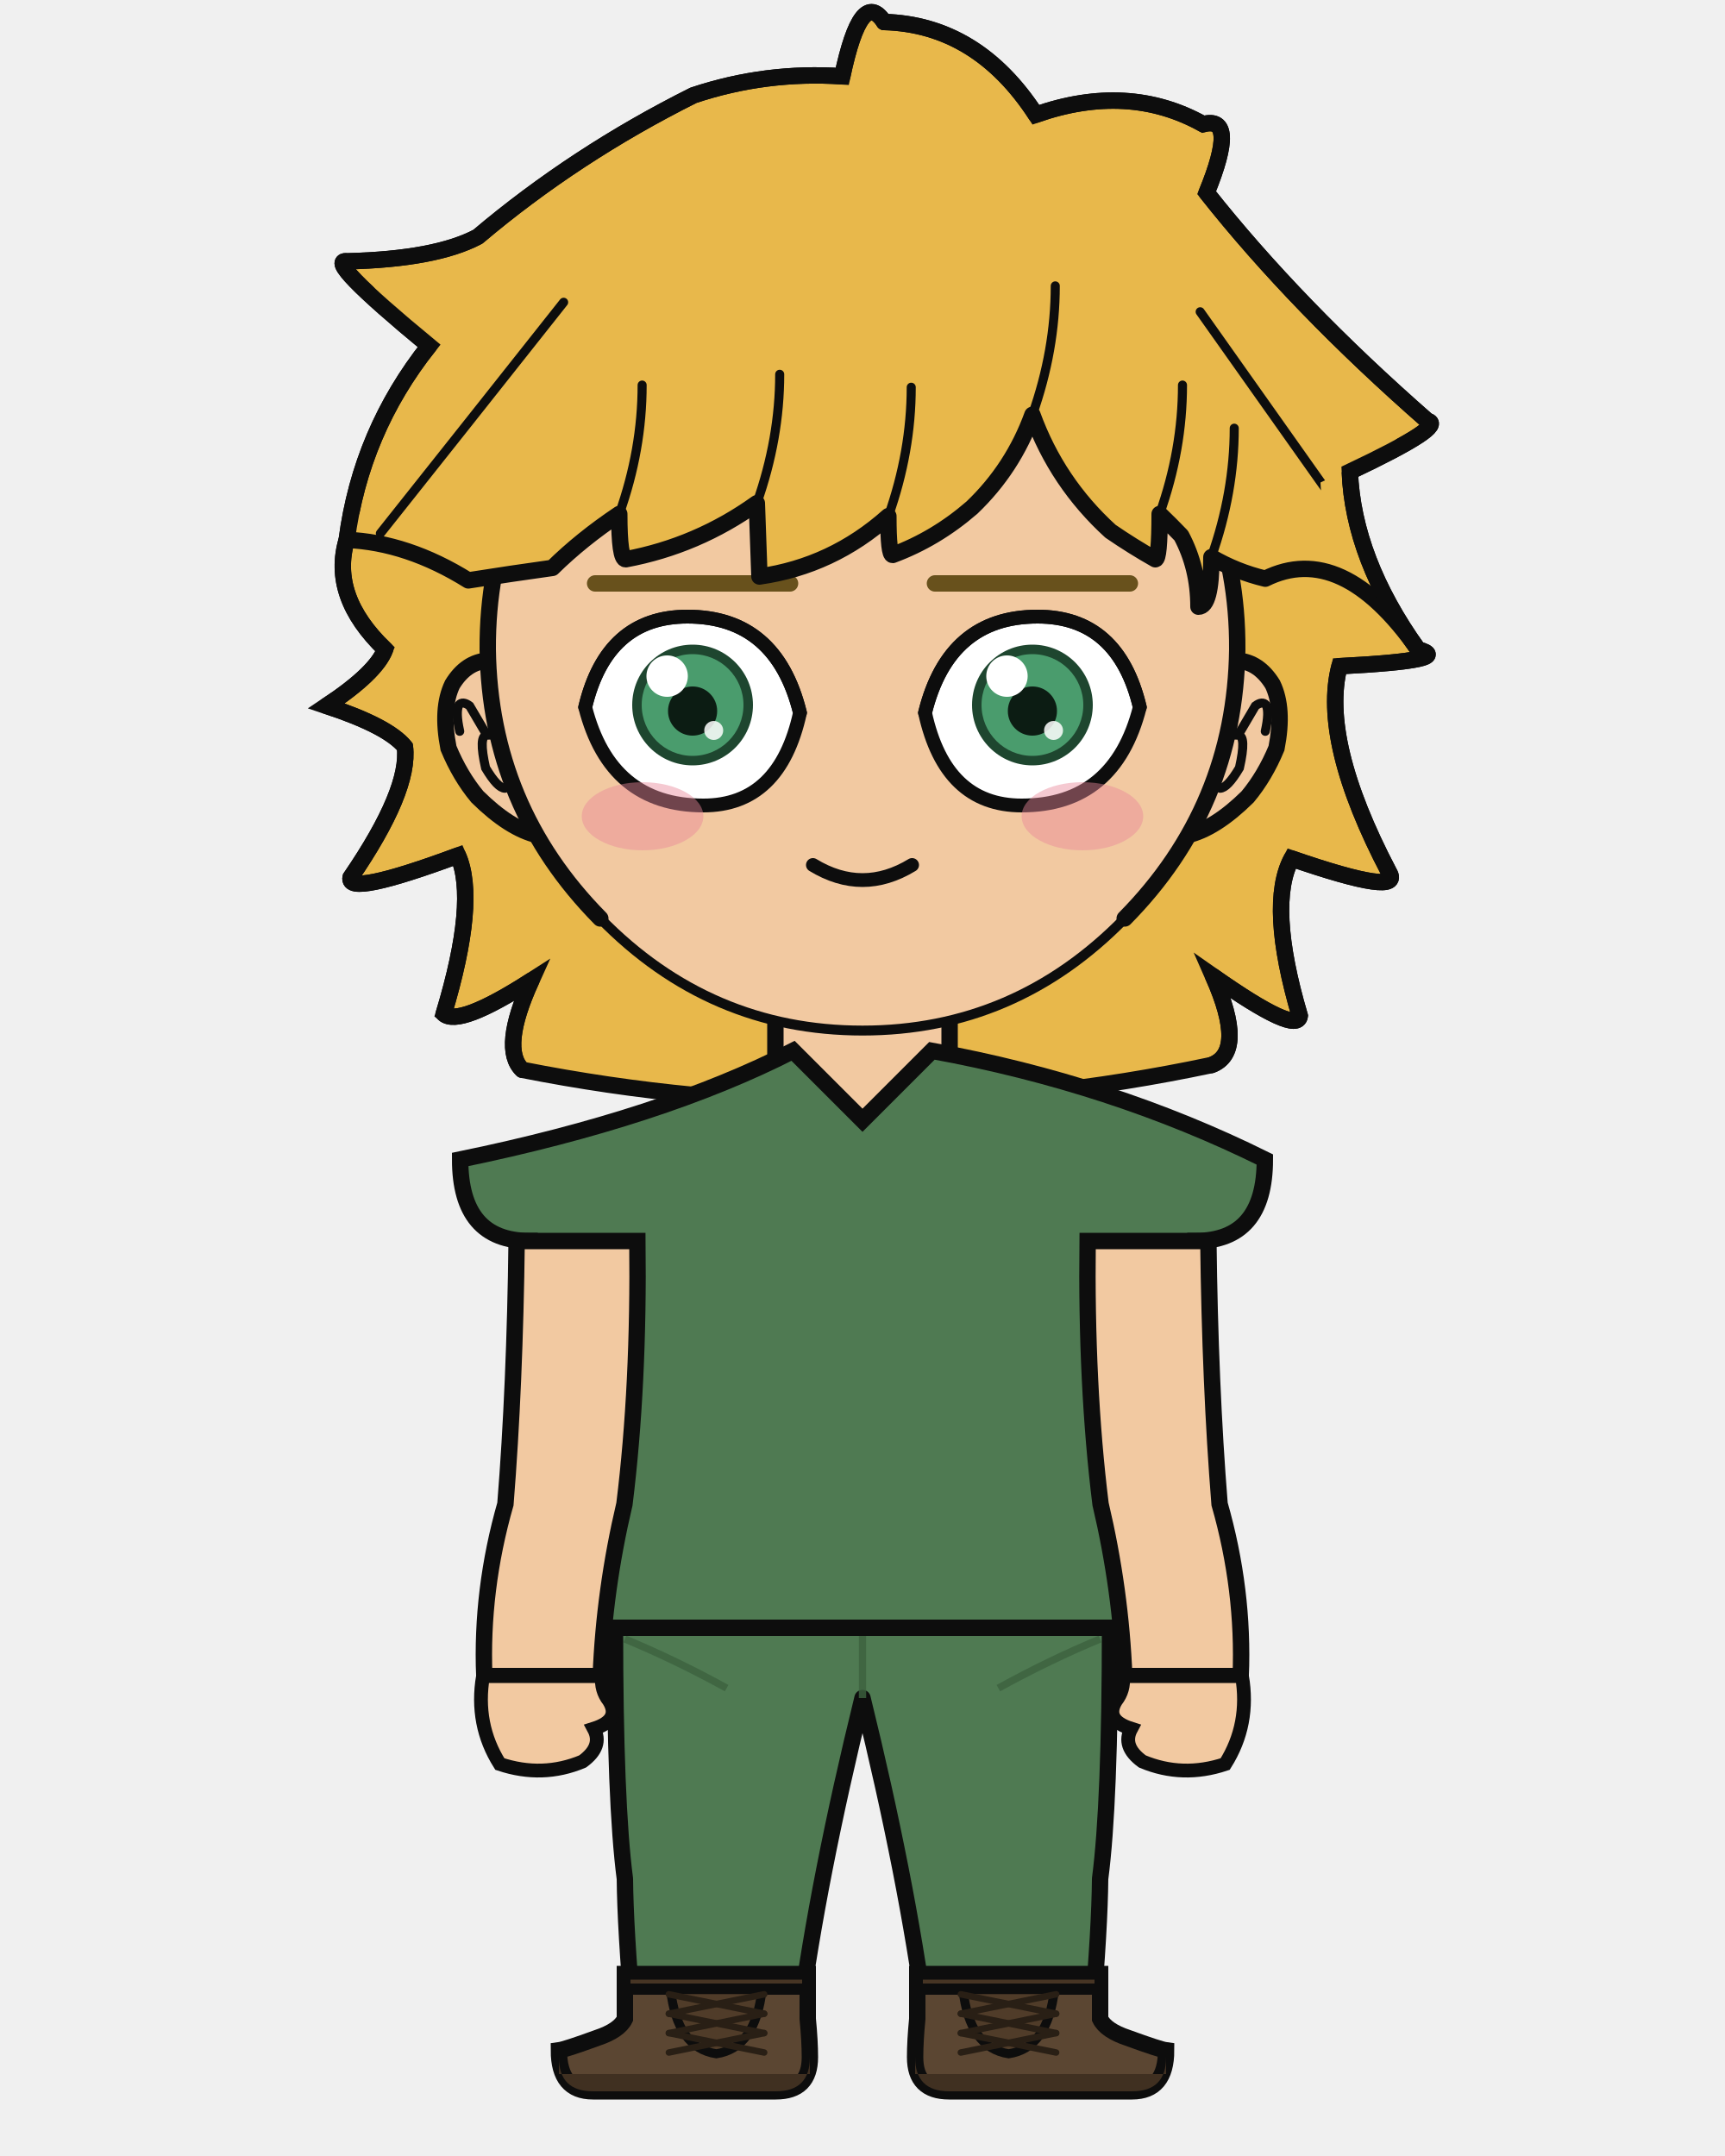
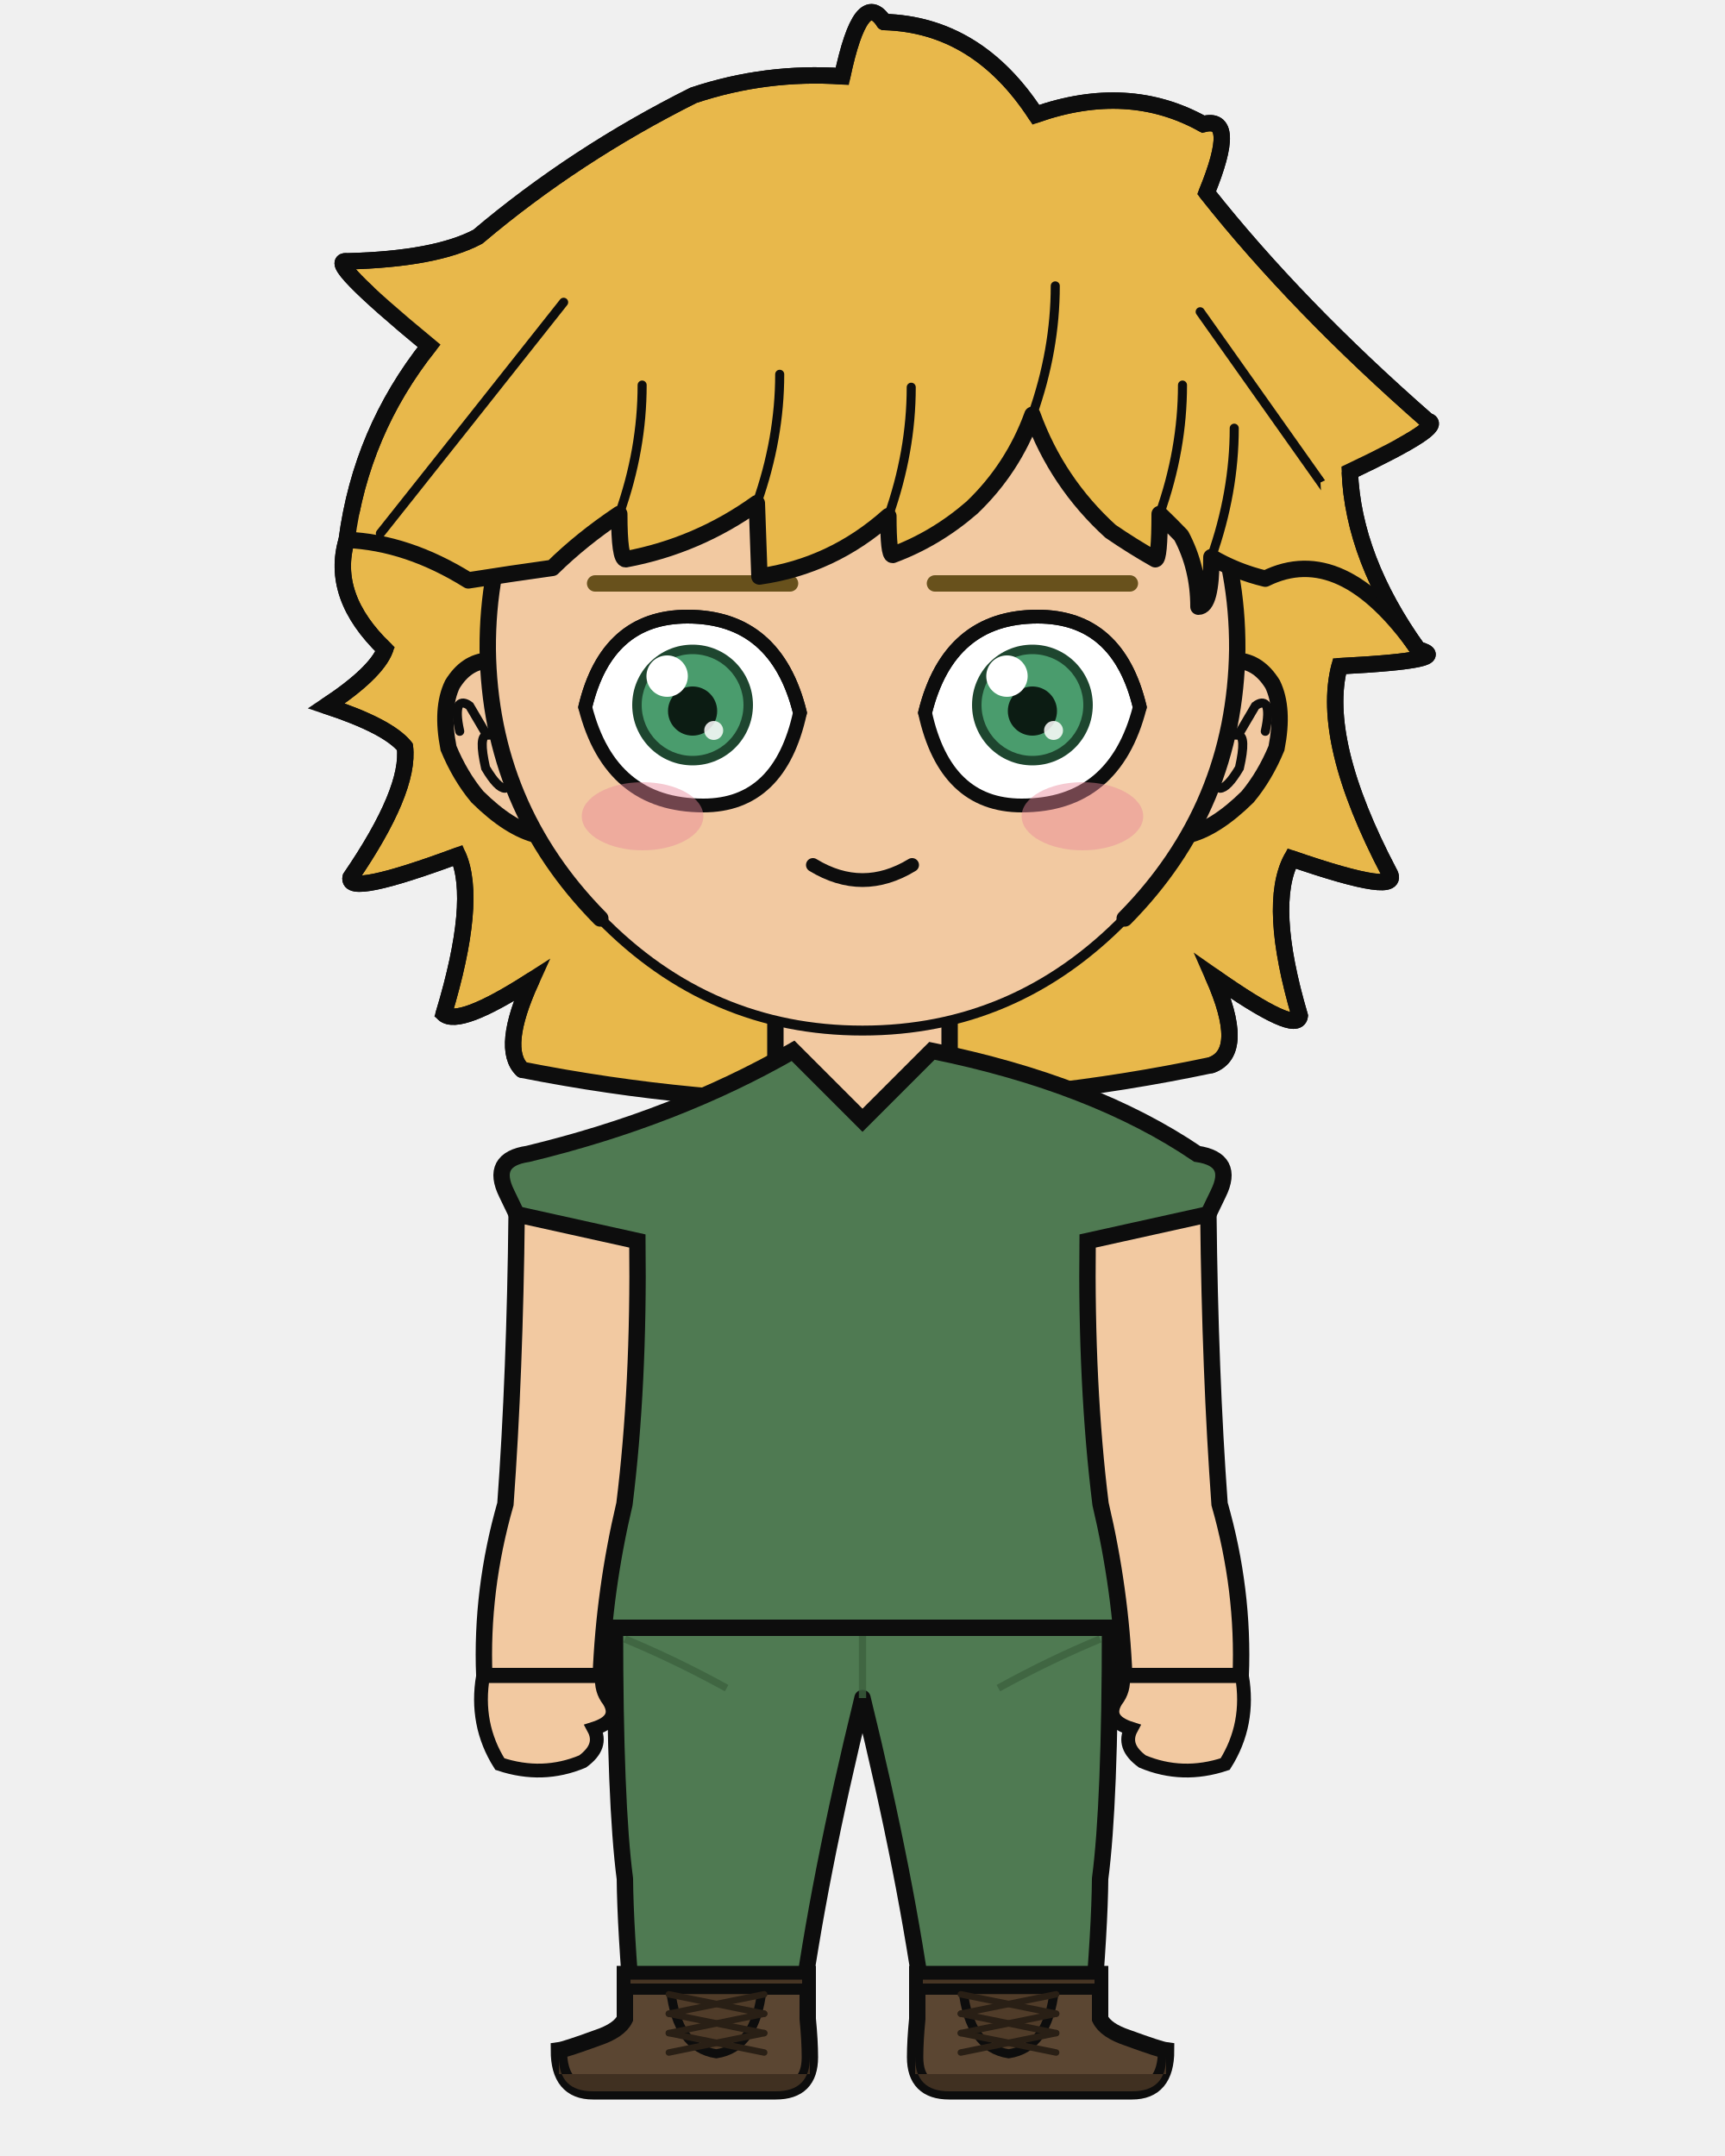
<svg xmlns="http://www.w3.org/2000/svg" width="400" height="500" viewBox="0 0 400 500">
  <defs>
    <clipPath id="hair-front">
      <path d="M 80.4 125.2 Q 94.5 125.8 108.6 134.6 Q 118.7 133.0 128.1 131.7 Q 134.8 125.1 143.6 119.2 Q 143.6 129.7 145.1 129.7 Q 161.7 126.6 175.5 116.7 Q 175.8 125.2 176.1 133.7 Q 193.0 131.3 206.0 119.7 Q 206.0 128.7 207.0 128.7 Q 217.0 125.0 225.4 117.7 Q 234.9 108.6 239.4 96.2 Q 245.1 111.9 257.5 123.2 Q 262.6 126.7 267.9 129.7 Q 268.9 129.7 268.9 119.2 Q 271.5 121.7 273.9 124.2 Q 277.9 131.7 277.9 140.7 Q 280.9 140.7 280.9 129.2 Q 286.7 132.6 293.4 134.2 Q 311.1 125.4 328.8 150.6 Q 307.0 130.8 306.2 111.9 Q 327.5 101.8 323.2 100.8 Q 294.6 75.8 275.0 51.1 Q 282.0 34.0 274.3 36.1 Q 257.9 27.0 237.8 34.0 Q 225.0 14.4 204.7 13.9 Q 199.7 6.2 195.6 25.6 Q 179.0 24.6 163.1 29.8 Q 137.4 42.7 116.1 60.6 Q 106.9 65.6 87.7 66.0 Q 82.4 65.4 105.5 84.4 Q 90.7 103.1 80.4 125.2 Z" />
    </clipPath>
  </defs>
  <path d="M 121.1 248.1 Q 116.0 243.2 123.2 227.4 Q 106.4 238.2 102.9 235.1 Q 110.8 208.9 106.2 198.4 Q 80.3 208.0 81.3 203.5 Q 95.1 183.3 93.9 173.2 Q 90.0 168.4 75.7 163.7 Q 87.2 156.1 89.3 150.6 Q 76.5 138.3 80.4 125.2 Q 83.7 100.1 99.5 80.2 Q 74.9 59.9 80.5 60.6 Q 101.0 60.1 110.8 54.9 Q 133.4 35.8 160.8 22.1 Q 177.6 16.5 195.3 17.7 Q 199.7 -3.0 205.0 5.1 Q 226.6 5.7 240.2 26.6 Q 261.6 19.1 279.0 28.8 Q 287.2 26.6 279.8 44.7 Q 300.6 71.0 331.0 97.6 Q 335.6 98.7 313.0 109.4 Q 313.8 129.6 328.8 150.6 Q 337.8 153.1 310.6 154.5 Q 306.1 171.8 322.1 202.3 Q 325.6 208.1 299.5 199.1 Q 293.8 209.8 301.4 235.6 Q 300.8 240.1 281.3 226.4 Q 289.1 244.0 280.9 247.0 Q 201.0 263.9 121.1 248.1 Z" fill="#e8b84b" />
  <path d="M 121.1 248.1 Q 116.0 243.2 123.2 227.4 Q 106.4 238.2 102.9 235.1 Q 110.8 208.9 106.2 198.4 Q 80.3 208.0 81.3 203.5 Q 95.1 183.3 93.9 173.2 Q 90.0 168.4 75.7 163.7 Q 87.2 156.1 89.3 150.6 Q 76.5 138.3 80.4 125.2 Q 83.7 100.1 99.5 80.2 Q 74.9 59.9 80.5 60.6 Q 101.0 60.1 110.8 54.9 Q 133.4 35.8 160.8 22.1 Q 177.6 16.5 195.3 17.7 Q 199.7 -3.0 205.0 5.1 Q 226.6 5.7 240.2 26.6 Q 261.6 19.1 279.0 28.8 Q 287.2 26.6 279.8 44.7 Q 300.6 71.0 331.0 97.6 Q 335.6 98.7 313.0 109.4 Q 313.8 129.6 328.8 150.6 Q 337.8 153.1 310.6 154.5 Q 306.1 171.8 322.1 202.3 Q 325.6 208.1 299.5 199.1 Q 293.8 209.8 301.4 235.6 Q 300.8 240.1 281.3 226.4 Q 289.1 244.0 280.9 247.0 Q 201.0 263.9 121.1 248.1 Z" fill="none" stroke="#0d0d0d" stroke-width="3.8" stroke-linecap="round" stroke-linejoin="round" />
  <rect x="179.8" y="225.4" width="40.3" height="40.5" rx="14.1" fill="#f2c9a1" />
  <line x1="179.8" y1="225.4" x2="179.8" y2="265.9" stroke="#0d0d0d" stroke-width="3.8" />
  <line x1="220.2" y1="225.4" x2="220.2" y2="265.9" stroke="#0d0d0d" stroke-width="3.8" />
  <path d="M 142.6 377.5 L 257.4 377.5 Q 257.4 418.2 255.1 435.7 Q 255.0 447.1 253.2 468.2 L 214.6 468.2 Q 210.3 435.7 200.0 393.8 Q 189.7 435.7 185.4 468.2 L 146.8 468.2 Q 145.0 447.1 144.9 435.7 Q 142.6 418.2 142.6 377.5 Z" fill="#4f7a52" stroke="#0d0d0d" stroke-width="3.8" stroke-linejoin="round" />
  <line x1="200.0" y1="379.4" x2="200.0" y2="393.8" stroke="#3c623f" stroke-width="1.7" opacity="0.8" />
  <path d="M 144.9 380.1 Q 156.7 385.0 168.5 391.5" fill="none" stroke="#3c623f" stroke-width="1.7" opacity="0.8" />
  <path d="M 255.1 380.1 Q 243.3 385.0 231.5 391.5" fill="none" stroke="#3c623f" stroke-width="1.7" opacity="0.8" />
  <path d="M 187.3 457.8 L 187.3 468.2 Q 187.8 473.3 187.8 477.1 Q 187.8 485.0 179.9 485.0 L 137.5 485.0 Q 129.6 485.0 129.6 475.5 Q 131.1 475.3 138.5 472.6 Q 143.6 470.9 144.9 468.2 L 144.9 457.8 Z" fill="#5b4632" stroke="#0d0d0d" stroke-width="3.8" />
  <path d="M 187.8 481.0 L 129.6 481.0 L 129.6 477.1 Q 129.6 485.0 137.5 485.0 L 179.9 485.0 Q 187.8 485.0 187.8 477.1 Z" fill="#403021" />
  <rect x="144.9" y="457.8" width="42.4" height="3.5" fill="#473524" stroke="#0d0d0d" stroke-width="2.6" />
  <path d="M 155.5 461.4 L 176.7 461.4 Q 175.2 474.9 166.1 476.3 Q 157.0 474.9 155.5 461.4 Z" fill="#503c29" stroke="#0d0d0d" stroke-width="2.1" />
  <line x1="177.2" y1="462.5" x2="155.1" y2="467.0" stroke="#291f15" stroke-width="1.5" stroke-linecap="round" />
  <line x1="155.1" y1="462.5" x2="177.2" y2="467.0" stroke="#291f15" stroke-width="1.5" stroke-linecap="round" />
  <line x1="177.2" y1="467.0" x2="155.1" y2="471.5" stroke="#291f15" stroke-width="1.5" stroke-linecap="round" />
  <line x1="155.1" y1="467.0" x2="177.2" y2="471.5" stroke="#291f15" stroke-width="1.5" stroke-linecap="round" />
  <line x1="177.2" y1="471.5" x2="155.1" y2="476.0" stroke="#291f15" stroke-width="1.5" stroke-linecap="round" />
  <line x1="155.1" y1="471.5" x2="177.2" y2="476.0" stroke="#291f15" stroke-width="1.5" stroke-linecap="round" />
  <path d="M 212.7 457.8 L 212.7 468.2 Q 212.2 473.3 212.2 477.1 Q 212.2 485.0 220.1 485.0 L 262.5 485.0 Q 270.4 485.0 270.4 475.5 Q 268.9 475.3 261.5 472.6 Q 256.4 470.9 255.1 468.2 L 255.1 457.8 Z" fill="#5b4632" stroke="#0d0d0d" stroke-width="3.8" />
  <path d="M 212.2 481.0 L 270.4 481.0 L 270.4 477.1 Q 270.4 485.0 262.5 485.0 L 220.1 485.0 Q 212.2 485.0 212.2 477.1 Z" fill="#403021" />
  <rect x="212.7" y="457.8" width="42.4" height="3.5" fill="#473524" stroke="#0d0d0d" stroke-width="2.6" />
  <path d="M 223.3 461.4 L 244.5 461.4 Q 243.0 474.9 233.9 476.3 Q 224.8 474.9 223.3 461.4 Z" fill="#503c29" stroke="#0d0d0d" stroke-width="2.1" />
  <line x1="244.9" y1="462.5" x2="222.8" y2="467.0" stroke="#291f15" stroke-width="1.5" stroke-linecap="round" />
  <line x1="222.8" y1="462.5" x2="244.9" y2="467.0" stroke="#291f15" stroke-width="1.5" stroke-linecap="round" />
  <line x1="244.9" y1="467.0" x2="222.8" y2="471.5" stroke="#291f15" stroke-width="1.5" stroke-linecap="round" />
  <line x1="222.8" y1="467.0" x2="244.9" y2="471.5" stroke="#291f15" stroke-width="1.5" stroke-linecap="round" />
  <line x1="244.9" y1="471.5" x2="222.8" y2="476.0" stroke="#291f15" stroke-width="1.5" stroke-linecap="round" />
  <line x1="222.8" y1="471.5" x2="244.9" y2="476.0" stroke="#291f15" stroke-width="1.5" stroke-linecap="round" />
-   <path d="M 183.9 243.7 Q 153.4 259.3 106.7 268.9 Q 106.7 287.8 122.8 287.8 Q 122.8 321.4 121.5 348.8 Q 113.3 364.6 113.3 377.5 L 286.7 377.5 Q 286.7 364.6 278.5 348.8 Q 277.2 321.4 277.2 287.8 Q 293.3 287.8 293.3 268.9 Q 257.8 251.3 216.1 243.7 L 200.0 259.8 Z" fill="#4f7a52" stroke="#0d0d0d" stroke-width="3.8" />
-   <path d="M 147.8 287.8 L 119.8 287.8 Q 119.4 321.4 117.2 348.8 Q 111.5 368.7 112.3 388.7 L 139.3 388.7 Q 140.1 368.7 144.8 348.8 Q 148.2 321.4 147.8 287.8 Z" fill="#f2c9a1" stroke="#0d0d0d" stroke-width="3.8" />
+   <path d="M 183.9 243.7 Q 156.8 259.3 122.4 267.6 Q 113.6 268.9 117.5 276.8 L 122.8 287.8 Q 122.8 321.4 121.5 348.8 Q 113.3 364.6 113.3 377.5 L 286.7 377.5 Q 286.7 364.6 278.5 348.8 Q 277.2 321.4 277.2 287.8 L 282.5 276.8 Q 286.4 268.9 277.6 267.6 Q 253.6 251.3 216.1 243.7 L 200.0 259.8 Z" fill="#4f7a52" stroke="#0d0d0d" stroke-width="3.8" />
+   <path d="M 147.8 287.8 L 119.8 281.6 Q 119.4 318.6 117.2 348.8 Q 111.5 368.7 112.3 388.7 L 139.3 388.7 Q 140.1 368.7 144.8 348.8 Q 148.2 321.4 147.8 287.8 Z" fill="#f2c9a1" stroke="#0d0d0d" stroke-width="3.8" />
  <path d="M 112.0 388.7 Q 110.1 399.9 115.9 409.1 Q 125.8 412.4 135.1 408.5 Q 139.9 405.0 137.7 400.9 Q 144.0 398.9 141.2 394.4 Q 139.3 392.0 139.6 388.7 Z" fill="#f2c9a1" stroke="#0d0d0d" stroke-width="3.2" />
-   <path d="M 252.2 287.8 L 280.2 287.8 Q 280.6 321.4 282.8 348.8 Q 288.5 368.7 287.7 388.7 L 260.7 388.7 Q 259.9 368.7 255.2 348.8 Q 251.8 321.4 252.2 287.8 Z" fill="#f2c9a1" stroke="#0d0d0d" stroke-width="3.8" />
+   <path d="M 252.2 287.8 L 280.2 281.6 Q 280.6 318.6 282.8 348.8 Q 288.5 368.7 287.7 388.7 L 260.7 388.7 Q 259.9 368.7 255.2 348.8 Q 251.8 321.4 252.2 287.8 Z" fill="#f2c9a1" stroke="#0d0d0d" stroke-width="3.8" />
  <path d="M 288.0 388.7 Q 289.9 399.9 284.1 409.1 Q 274.2 412.4 264.9 408.5 Q 260.1 405.0 262.3 400.9 Q 256.0 398.9 258.8 394.4 Q 260.7 392.0 260.4 388.7 Z" fill="#f2c9a1" stroke="#0d0d0d" stroke-width="3.2" />
  <path d="M 113.1 153.2 Q 108.1 153.5 104.9 158.7 Q 102.2 164.3 104.0 173.5 Q 106.7 180.0 110.7 184.8 Q 118.2 192.2 124.7 193.7 Z" fill="#f2c9a1" />
  <path d="M 113.1 153.2 Q 108.1 153.5 104.9 158.7 Q 102.2 164.3 104.0 173.5 Q 106.7 180.0 110.7 184.8 Q 118.2 192.2 124.7 193.7" fill="none" stroke="#0d0d0d" stroke-width="3.8" stroke-linecap="round" />
  <path d="M 106.6 169.6 Q 105.6 165.1 106.4 163.5 Q 107.3 162.5 108.9 163.7 Q 110.8 166.9 112.9 170.5 Q 110.9 170.6 112.6 178.1 Q 115.4 182.8 117.1 182.8" fill="none" stroke="#0d0d0d" stroke-width="2.1" stroke-linecap="round" />
  <path d="M 286.9 153.2 Q 291.9 153.5 295.1 158.7 Q 297.8 164.3 296.0 173.5 Q 293.3 180.0 289.3 184.8 Q 281.8 192.2 275.3 193.7 Z" fill="#f2c9a1" />
  <path d="M 286.9 153.2 Q 291.9 153.5 295.1 158.7 Q 297.8 164.3 296.0 173.5 Q 293.3 180.0 289.3 184.8 Q 281.8 192.2 275.3 193.7" fill="none" stroke="#0d0d0d" stroke-width="3.8" stroke-linecap="round" />
  <path d="M 293.4 169.6 Q 294.4 165.1 293.6 163.5 Q 292.7 162.5 291.1 163.7 Q 289.2 166.9 287.1 170.5 Q 289.1 170.6 287.4 178.1 Q 284.6 182.8 282.9 182.8" fill="none" stroke="#0d0d0d" stroke-width="2.1" stroke-linecap="round" />
  <path d="M 200.0 62.6 Q 236.1 62.6 261.6 88.3 Q 287.1 114.1 286.9 150.6 Q 286.4 187.1 260.8 213.0 Q 235.4 239.0 200.0 239.0 Q 164.6 239.0 139.2 213.0 Q 113.6 187.1 113.1 150.6 Q 112.9 114.1 138.4 88.3 Q 163.9 62.6 200.0 62.6 Z" fill="#f2c9a1" />
  <path d="M 139.2 213.0 Q 113.6 187.1 113.1 150.6 Q 112.9 114.1 138.4 88.3 Q 163.9 62.6 200.0 62.6 Q 236.1 62.6 261.6 88.3 Q 287.1 114.1 286.9 150.6 Q 286.4 187.1 260.8 213.0" fill="none" stroke="#0d0d0d" stroke-width="3.8" stroke-linecap="round" />
  <path d="M 260.8 213.0 Q 235.4 239.0 200.0 239.0 Q 164.6 239.0 139.2 213.0" fill="none" stroke="#0d0d0d" stroke-width="2.3" stroke-linecap="round" />
  <line x1="183.2" y1="135.3" x2="138.0" y2="135.3" stroke="#68511c" stroke-width="3.8" stroke-linecap="round" />
  <defs>
    <clipPath id="eye-l">
      <path d="M 185.5 165.3 Q 180.0 143.0 159.4 143.0 Q 140.7 143.0 135.7 164.0 Q 141.5 186.8 163.1 186.8 Q 180.8 186.8 185.5 165.3 Z" />
    </clipPath>
  </defs>
  <path d="M 185.5 165.3 Q 180.0 143.0 159.4 143.0 Q 140.7 143.0 135.7 164.0 Q 141.5 186.8 163.1 186.8 Q 180.8 186.8 185.5 165.3 Z" fill="white" stroke="#0d0d0d" stroke-width="3.2" />
  <g clip-path="url(#eye-l)">
    <circle cx="160.6" cy="163.5" r="14.0" fill="#1e462f" />
    <circle cx="160.6" cy="163.5" r="11.8" fill="#4a9c6d" />
    <circle cx="160.6" cy="164.9" r="5.7" fill="#0c1c13" />
    <circle cx="154.7" cy="156.8" r="4.8" fill="white" />
    <circle cx="165.5" cy="169.4" r="2.2" fill="white" opacity="0.85" />
  </g>
  <path d="M 185.5 165.3 Q 180.0 143.0 159.4 143.0 Q 140.7 143.0 135.7 164.0" fill="none" stroke="#0d0d0d" stroke-width="3.2" stroke-linecap="round" />
  <line x1="216.8" y1="135.3" x2="262.0" y2="135.3" stroke="#68511c" stroke-width="3.8" stroke-linecap="round" />
  <defs>
    <clipPath id="eye-r">
      <path d="M 214.5 165.3 Q 220.0 143.0 240.6 143.0 Q 259.3 143.0 264.3 164.0 Q 258.5 186.8 236.9 186.8 Q 219.2 186.8 214.5 165.3 Z" />
    </clipPath>
  </defs>
  <path d="M 214.5 165.3 Q 220.0 143.0 240.6 143.0 Q 259.3 143.0 264.3 164.0 Q 258.5 186.8 236.9 186.8 Q 219.2 186.8 214.5 165.3 Z" fill="white" stroke="#0d0d0d" stroke-width="3.2" />
  <g clip-path="url(#eye-r)">
    <circle cx="239.4" cy="163.5" r="14.0" fill="#1e462f" />
    <circle cx="239.4" cy="163.5" r="11.8" fill="#4a9c6d" />
    <circle cx="239.4" cy="164.9" r="5.7" fill="#0c1c13" />
    <circle cx="233.5" cy="156.8" r="4.8" fill="white" />
    <circle cx="244.3" cy="169.4" r="2.2" fill="white" opacity="0.85" />
  </g>
  <path d="M 214.5 165.3 Q 220.0 143.0 240.6 143.0 Q 259.3 143.0 264.3 164.0" fill="none" stroke="#0d0d0d" stroke-width="3.2" stroke-linecap="round" />
  <path d="M 188.5 200.6 Q 200.0 207.6 211.5 200.6" fill="none" stroke="#0d0d0d" stroke-width="3.2" stroke-linecap="round" />
  <ellipse cx="149.0" cy="189.3" rx="14.1" ry="7.9" fill="#e8879a" opacity="0.45" />
  <ellipse cx="251.0" cy="189.3" rx="14.1" ry="7.9" fill="#e8879a" opacity="0.45" />
  <path d="M 80.4 125.2 Q 94.5 125.8 108.6 134.6 Q 118.7 133.0 128.1 131.7 Q 134.8 125.1 143.6 119.2 Q 143.6 129.7 145.1 129.7 Q 161.7 126.6 175.5 116.7 Q 175.8 125.2 176.1 133.7 Q 193.0 131.3 206.0 119.7 Q 206.0 128.7 207.0 128.7 Q 217.0 125.0 225.4 117.7 Q 234.9 108.6 239.4 96.2 Q 245.1 111.9 257.5 123.2 Q 262.6 126.7 267.9 129.7 Q 268.9 129.7 268.9 119.2 Q 271.5 121.7 273.9 124.2 Q 277.9 131.7 277.9 140.7 Q 280.9 140.7 280.9 129.2 Q 286.7 132.6 293.4 134.2 Q 311.1 125.4 328.8 150.6 Q 307.0 130.8 306.2 111.9 Q 327.5 101.8 323.2 100.8 Q 294.6 75.8 275.0 51.1 Q 282.0 34.0 274.3 36.1 Q 257.9 27.0 237.8 34.0 Q 225.0 14.4 204.7 13.9 Q 199.7 6.2 195.6 25.6 Q 179.0 24.6 163.1 29.8 Q 137.4 42.7 116.1 60.6 Q 106.9 65.6 87.7 66.0 Q 82.4 65.4 105.5 84.4 Q 90.7 103.1 80.4 125.2 Z" fill="#e8b84b" />
  <path d="M 80.4 125.2 Q 94.5 125.8 108.6 134.6 Q 118.7 133.0 128.1 131.7 Q 134.8 125.1 143.6 119.2 Q 143.6 129.7 145.1 129.7 Q 161.7 126.6 175.5 116.7 Q 175.8 125.2 176.1 133.7 Q 193.0 131.3 206.0 119.7 Q 206.0 128.7 207.0 128.7 Q 217.0 125.0 225.4 117.7 Q 234.9 108.6 239.4 96.2 Q 245.1 111.9 257.5 123.2 Q 262.6 126.7 267.9 129.7 Q 268.9 129.7 268.9 119.2 Q 271.5 121.7 273.9 124.2 Q 277.9 131.7 277.9 140.7 Q 280.9 140.7 280.9 129.2 Q 286.7 132.6 293.4 134.2 Q 311.1 125.4 328.8 150.6" fill="none" stroke="#0d0d0d" stroke-width="3.8" stroke-linecap="round" stroke-linejoin="round" />
  <path d="M 280.9 247.0 Q 289.1 244.0 281.3 226.4 Q 300.8 240.1 301.4 235.6 Q 293.8 209.8 299.5 199.1 Q 325.6 208.1 322.1 202.3 Q 306.1 171.8 310.6 154.5 Q 337.8 153.1 328.8 150.6 Q 313.8 129.6 313.0 109.4 Q 335.6 98.7 331.0 97.6 Q 300.6 71.0 279.8 44.7 Q 287.2 26.6 279.0 28.8 Q 261.6 19.1 240.2 26.6 Q 226.6 5.7 205.0 5.1" fill="none" stroke="#0d0d0d" stroke-width="3.8" stroke-linecap="round" />
  <path d="M 121.1 248.1 Q 116.0 243.2 123.2 227.4 Q 106.4 238.2 102.9 235.1 Q 110.8 208.9 106.2 198.4 Q 80.3 208.0 81.3 203.5 Q 95.1 183.3 93.9 173.2 Q 90.0 168.4 75.7 163.7 Q 87.2 156.1 89.3 150.6 Q 76.5 138.3 80.4 125.2 Q 83.7 100.1 99.5 80.2 Q 74.9 59.9 80.5 60.6 Q 101.0 60.1 110.8 54.9 Q 133.4 35.8 160.8 22.1 Q 177.6 16.5 195.3 17.7 Q 199.7 -3.0 205.0 5.1" fill="none" stroke="#0d0d0d" stroke-width="3.8" stroke-linecap="round" />
  <path d="M 143.6 119.2 Q 148.9 104.3 148.9 89.3" fill="none" stroke="#0d0d0d" stroke-width="2.1" stroke-linecap="round" clip-path="url(#hair-front)" />
  <path d="M 175.5 116.7 Q 180.8 101.7 180.8 86.8" fill="none" stroke="#0d0d0d" stroke-width="2.1" stroke-linecap="round" clip-path="url(#hair-front)" />
  <path d="M 206.0 119.7 Q 211.3 104.7 211.3 89.8" fill="none" stroke="#0d0d0d" stroke-width="2.1" stroke-linecap="round" clip-path="url(#hair-front)" />
  <path d="M 239.4 96.2 Q 244.7 81.2 244.7 66.3" fill="none" stroke="#0d0d0d" stroke-width="2.1" stroke-linecap="round" clip-path="url(#hair-front)" />
  <path d="M 268.9 119.2 Q 274.2 104.3 274.2 89.3" fill="none" stroke="#0d0d0d" stroke-width="2.1" stroke-linecap="round" clip-path="url(#hair-front)" />
  <path d="M 280.9 129.2 Q 286.2 114.2 286.2 99.3" fill="none" stroke="#0d0d0d" stroke-width="2.1" stroke-linecap="round" clip-path="url(#hair-front)" />
  <path d="M 130.7 70.1 Q 109.5 96.9 88.2 123.7" fill="none" stroke="#0d0d0d" stroke-width="2.1" stroke-linecap="round" clip-path="url(#hair-front)" />
  <path d="M 278.3 72.3 Q 297.3 99.2 316.3 126.0" fill="none" stroke="#0d0d0d" stroke-width="2.1" stroke-linecap="round" clip-path="url(#hair-front)" />
</svg>
